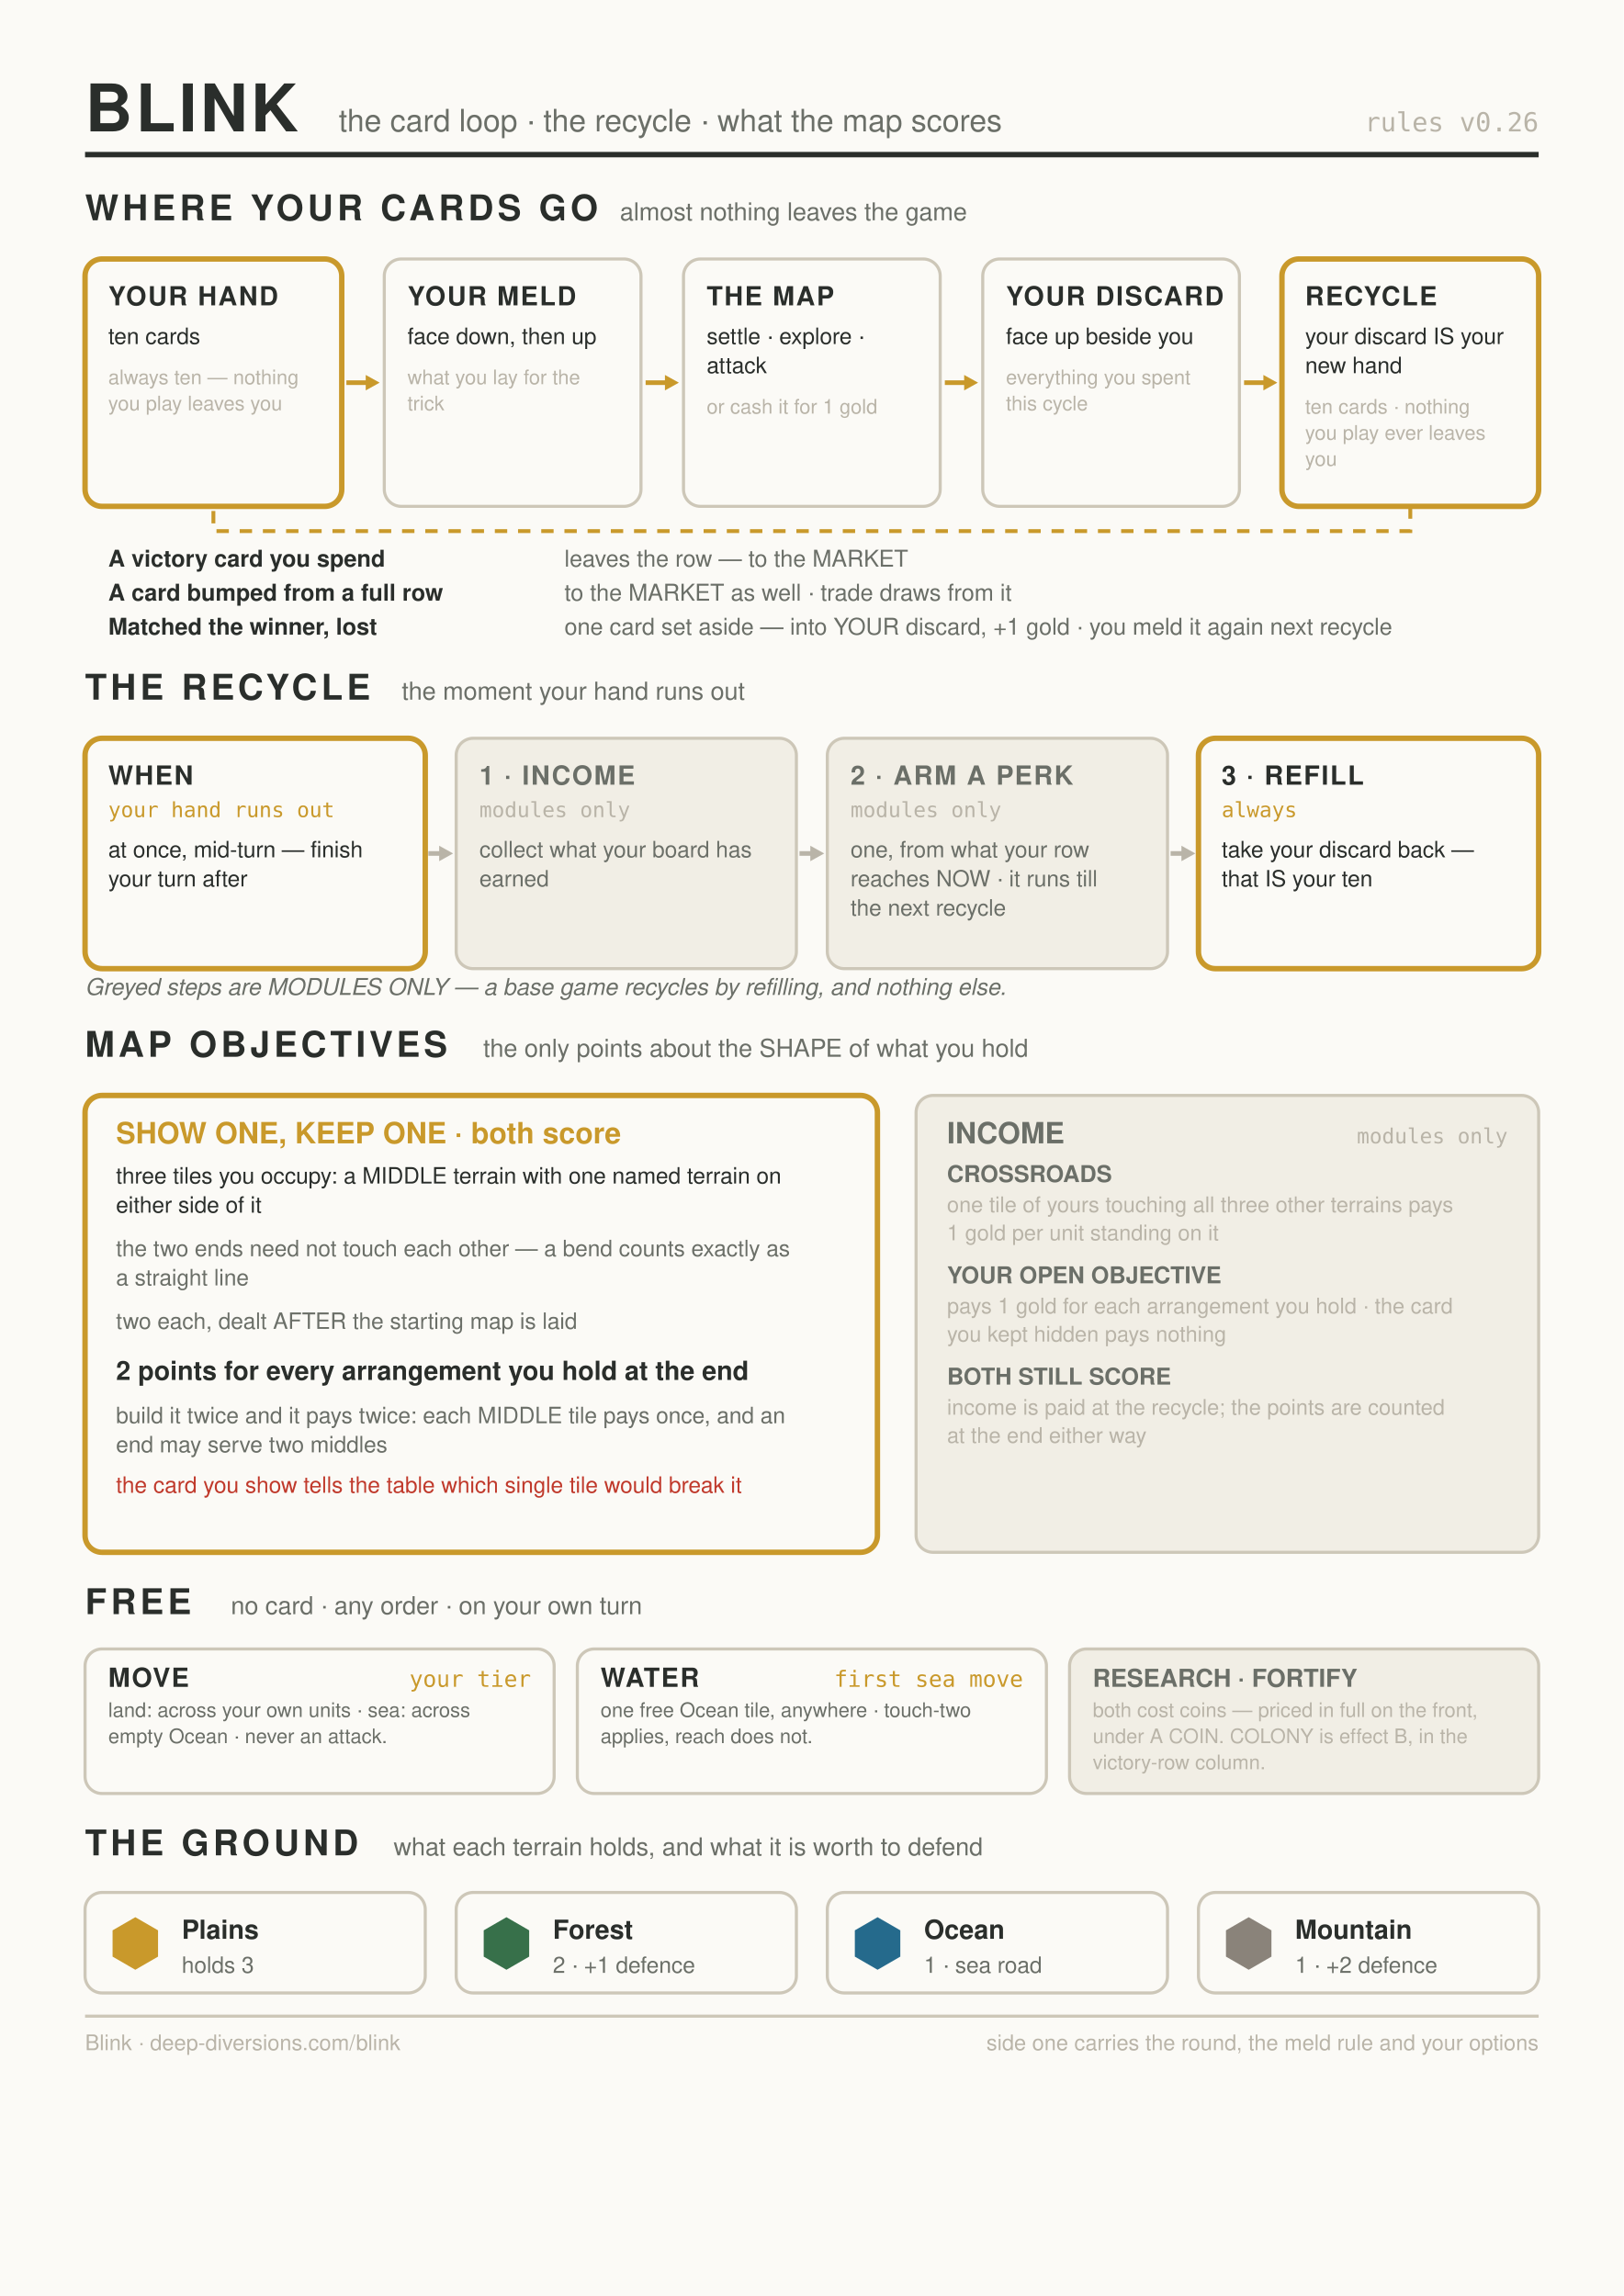
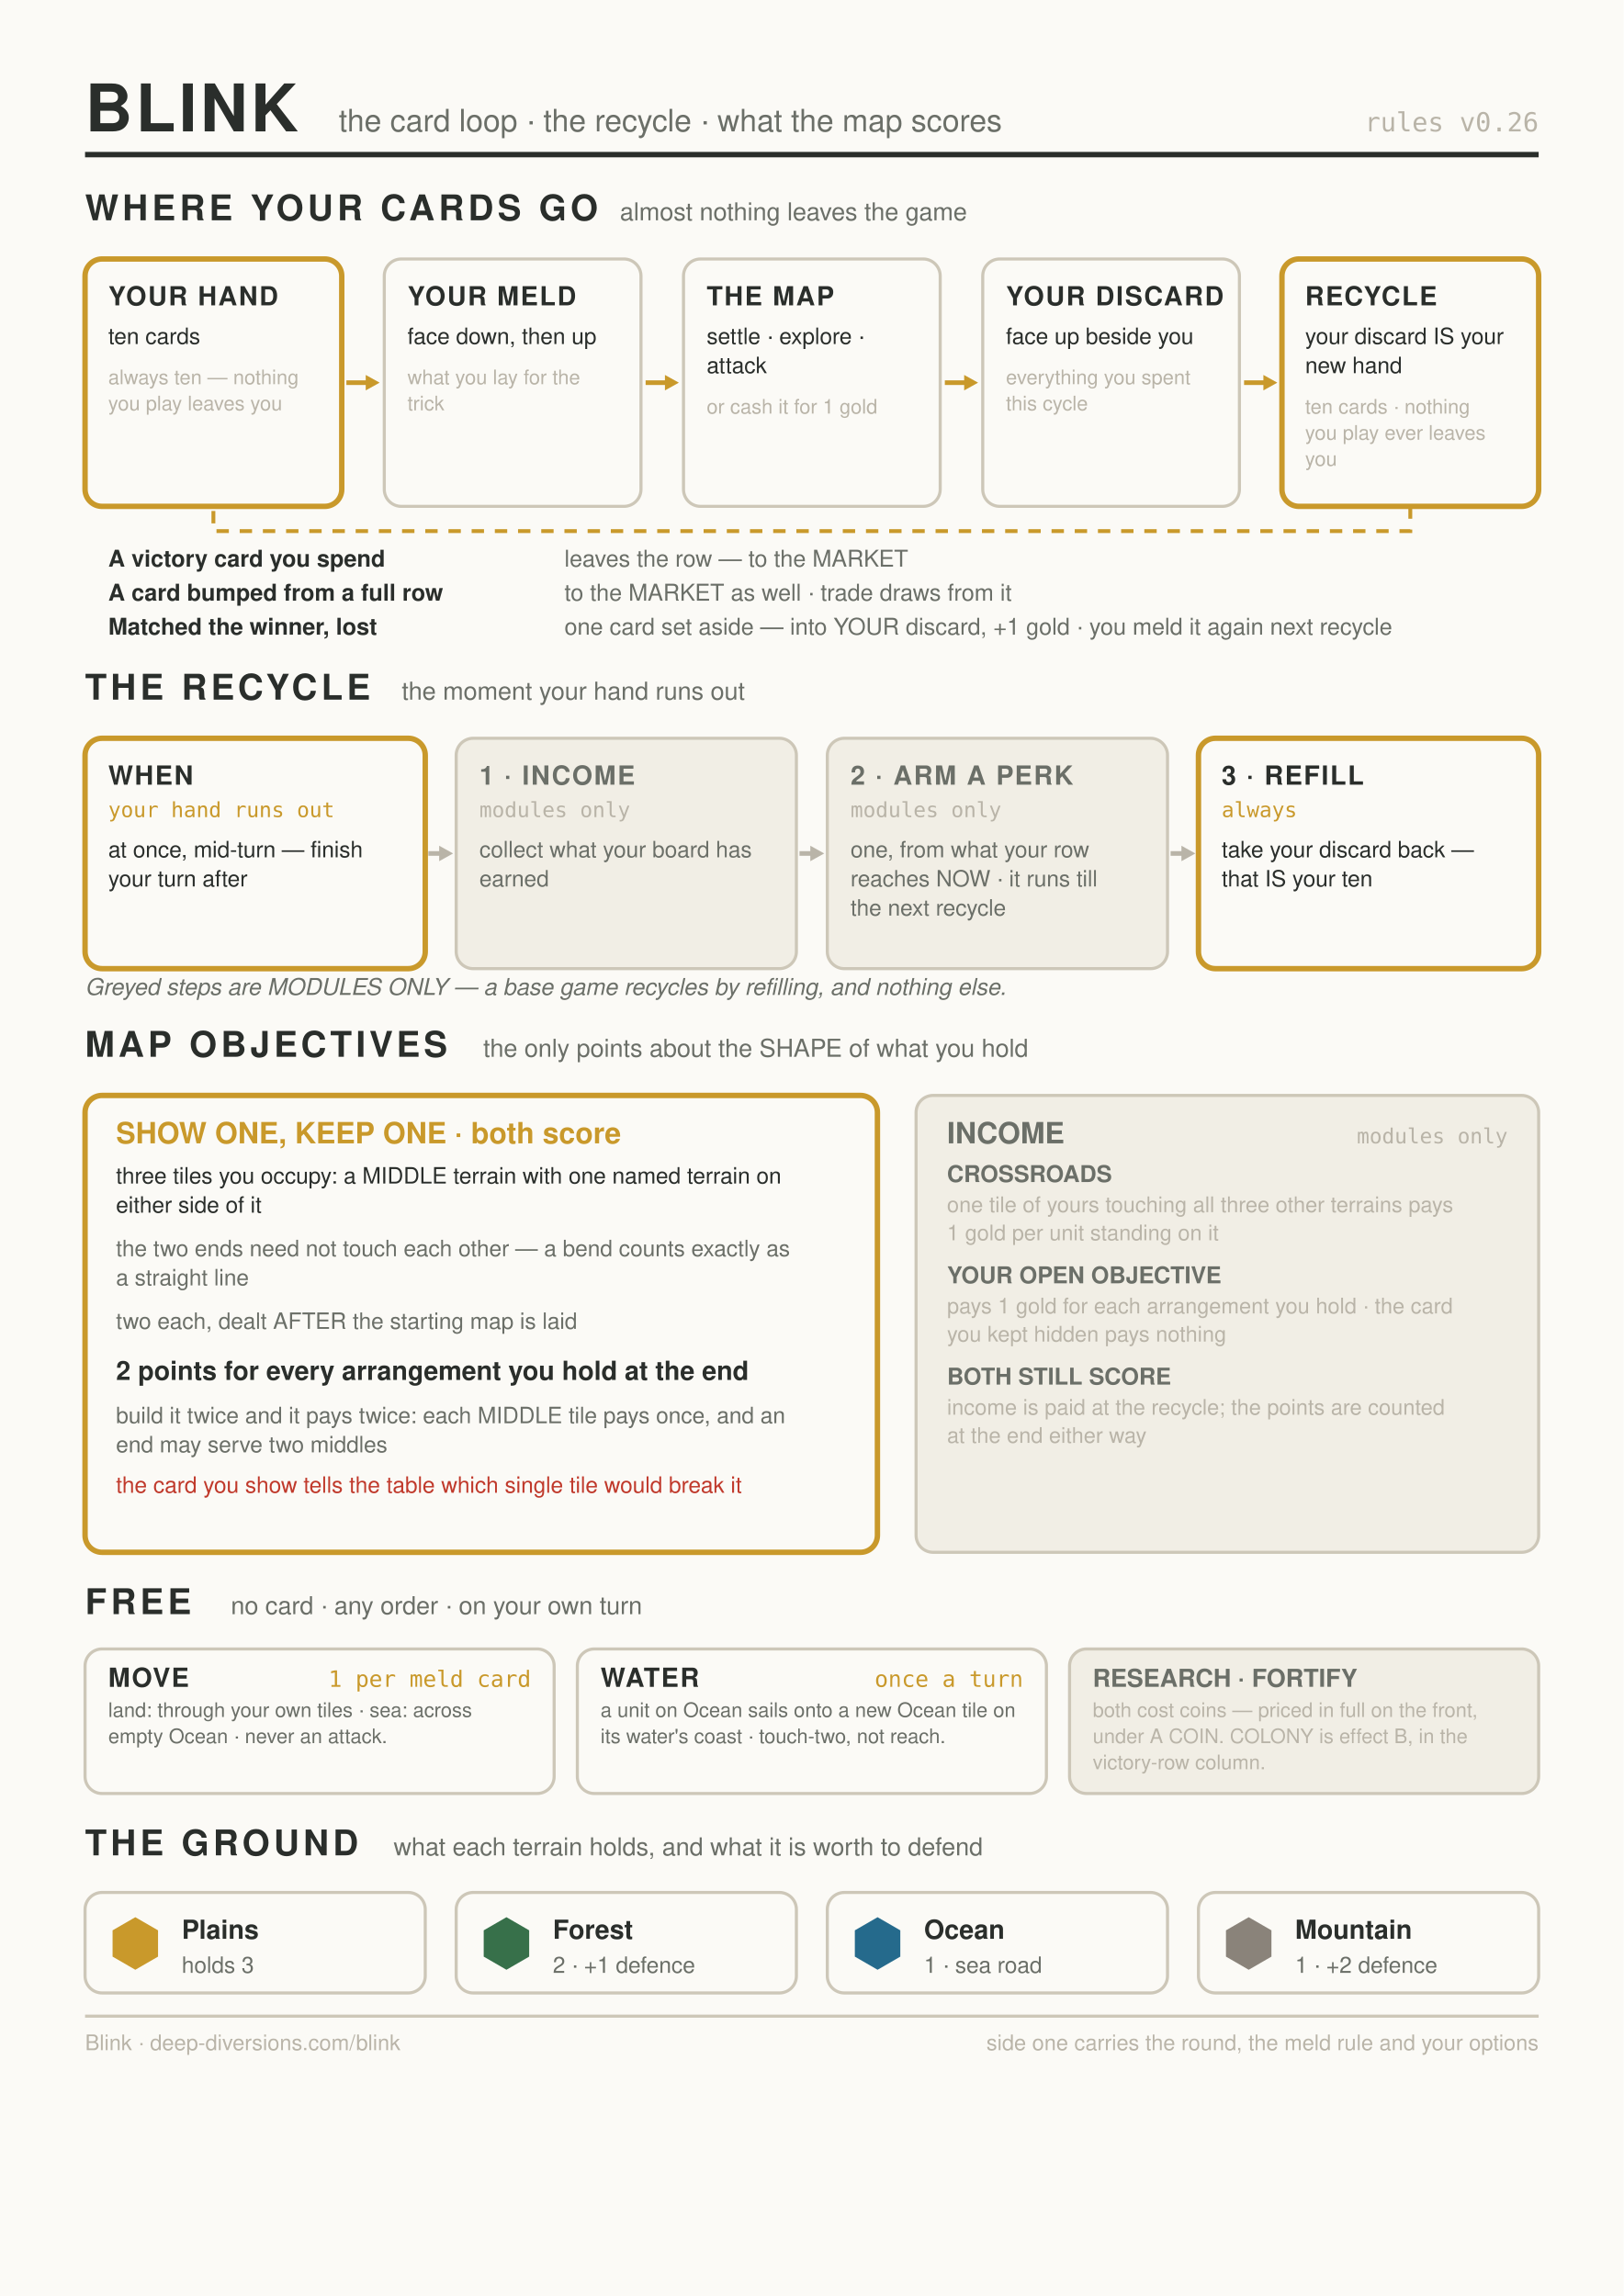
<svg xmlns="http://www.w3.org/2000/svg" width="210.0mm" height="297.0mm" viewBox="0 0 210.0 297.0">
  <rect width="210.0" height="297.0" fill="#FBFAF6" />
  <text x="11.00" y="17.00" font-size="8.5" fill="#2A2E2B" font-family="&quot;IBM Plex Sans&quot;,-apple-system,Helvetica,sans-serif" font-weight="700" text-anchor="start" letter-spacing="0.4">BLINK</text>
  <text x="43.81" y="17.00" font-size="4.0" fill="#6B6F68" font-family="&quot;IBM Plex Sans&quot;,-apple-system,Helvetica,sans-serif" font-weight="400" text-anchor="start">the card loop · the recycle · what the map scores</text>
  <text x="199.00" y="17.00" font-size="3.4" fill="#B9B4A8" font-family="&quot;IBM Plex Mono&quot;,monospace" font-weight="400" text-anchor="end">rules v0.26</text>
  <path d="M11.0 20.0 L199.0 20.0" stroke="#2A2E2B" stroke-width="0.7" />
  <text x="11.00" y="28.50" font-size="4.6" fill="#2A2E2B" font-family="&quot;IBM Plex Sans&quot;,-apple-system,Helvetica,sans-serif" font-weight="600" text-anchor="start" letter-spacing="0.5">WHERE YOUR CARDS GO</text>
  <text x="80.17" y="28.50" font-size="3.2" fill="#6B6F68" font-family="&quot;IBM Plex Sans&quot;,-apple-system,Helvetica,sans-serif" font-weight="400" text-anchor="start">almost nothing leaves the game</text>
  <rect x="11.00" y="33.50" width="33.20" height="32.00" rx="2.2" fill="#FBFAF6" stroke="#C9992B" stroke-width="0.7" />
  <text x="14.00" y="39.50" font-size="3.4" fill="#2A2E2B" font-family="&quot;IBM Plex Sans&quot;,-apple-system,Helvetica,sans-serif" font-weight="700" text-anchor="start" letter-spacing="0.2">YOUR HAND</text>
  <text x="14.00" y="44.50" font-size="2.9" fill="#2A2E2B" font-family="&quot;IBM Plex Sans&quot;,-apple-system,Helvetica,sans-serif" font-weight="400" text-anchor="start">ten cards</text>
  <text x="14.00" y="49.70" font-size="2.6" fill="#B9B4A8" font-family="&quot;IBM Plex Sans&quot;,-apple-system,Helvetica,sans-serif" font-weight="400" text-anchor="start">always ten — nothing</text>
  <text x="14.00" y="53.08" font-size="2.6" fill="#B9B4A8" font-family="&quot;IBM Plex Sans&quot;,-apple-system,Helvetica,sans-serif" font-weight="400" text-anchor="start">you play leaves you</text>
  <path d="M44.80 49.50 L47.50 49.50" stroke="#C9992B" stroke-width="0.6" fill="none" />
  <path d="M47.30 48.50 L49.10 49.50 L47.30 50.50 Z" fill="#C9992B" />
  <rect x="49.70" y="33.50" width="33.20" height="32.00" rx="2.2" fill="#FBFAF6" stroke="#CDC7B8" stroke-width="0.4" />
  <text x="52.70" y="39.50" font-size="3.4" fill="#2A2E2B" font-family="&quot;IBM Plex Sans&quot;,-apple-system,Helvetica,sans-serif" font-weight="700" text-anchor="start" letter-spacing="0.2">YOUR MELD</text>
  <text x="52.70" y="44.50" font-size="2.9" fill="#2A2E2B" font-family="&quot;IBM Plex Sans&quot;,-apple-system,Helvetica,sans-serif" font-weight="400" text-anchor="start">face down, then up</text>
  <text x="52.70" y="49.70" font-size="2.6" fill="#B9B4A8" font-family="&quot;IBM Plex Sans&quot;,-apple-system,Helvetica,sans-serif" font-weight="400" text-anchor="start">what you lay for the</text>
  <text x="52.70" y="53.08" font-size="2.6" fill="#B9B4A8" font-family="&quot;IBM Plex Sans&quot;,-apple-system,Helvetica,sans-serif" font-weight="400" text-anchor="start">trick</text>
  <path d="M83.50 49.50 L86.20 49.50" stroke="#C9992B" stroke-width="0.6" fill="none" />
  <path d="M86.00 48.50 L87.80 49.50 L86.00 50.50 Z" fill="#C9992B" />
  <rect x="88.40" y="33.50" width="33.20" height="32.00" rx="2.2" fill="#FBFAF6" stroke="#CDC7B8" stroke-width="0.4" />
  <text x="91.40" y="39.50" font-size="3.4" fill="#2A2E2B" font-family="&quot;IBM Plex Sans&quot;,-apple-system,Helvetica,sans-serif" font-weight="700" text-anchor="start" letter-spacing="0.2">THE MAP</text>
  <text x="91.40" y="44.50" font-size="2.9" fill="#2A2E2B" font-family="&quot;IBM Plex Sans&quot;,-apple-system,Helvetica,sans-serif" font-weight="400" text-anchor="start">settle · explore ·</text>
  <text x="91.40" y="48.27" font-size="2.9" fill="#2A2E2B" font-family="&quot;IBM Plex Sans&quot;,-apple-system,Helvetica,sans-serif" font-weight="400" text-anchor="start">attack</text>
  <text x="91.40" y="53.50" font-size="2.6" fill="#B9B4A8" font-family="&quot;IBM Plex Sans&quot;,-apple-system,Helvetica,sans-serif" font-weight="400" text-anchor="start">or cash it for 1 gold</text>
  <path d="M122.20 49.50 L124.90 49.50" stroke="#C9992B" stroke-width="0.6" fill="none" />
  <path d="M124.70 48.50 L126.50 49.50 L124.70 50.50 Z" fill="#C9992B" />
  <rect x="127.10" y="33.50" width="33.20" height="32.00" rx="2.2" fill="#FBFAF6" stroke="#CDC7B8" stroke-width="0.4" />
  <text x="130.10" y="39.50" font-size="3.4" fill="#2A2E2B" font-family="&quot;IBM Plex Sans&quot;,-apple-system,Helvetica,sans-serif" font-weight="700" text-anchor="start" letter-spacing="0.2">YOUR DISCARD</text>
  <text x="130.10" y="44.50" font-size="2.9" fill="#2A2E2B" font-family="&quot;IBM Plex Sans&quot;,-apple-system,Helvetica,sans-serif" font-weight="400" text-anchor="start">face up beside you</text>
  <text x="130.10" y="49.70" font-size="2.6" fill="#B9B4A8" font-family="&quot;IBM Plex Sans&quot;,-apple-system,Helvetica,sans-serif" font-weight="400" text-anchor="start">everything you spent</text>
  <text x="130.10" y="53.08" font-size="2.6" fill="#B9B4A8" font-family="&quot;IBM Plex Sans&quot;,-apple-system,Helvetica,sans-serif" font-weight="400" text-anchor="start">this cycle</text>
  <path d="M160.90 49.50 L163.60 49.50" stroke="#C9992B" stroke-width="0.6" fill="none" />
  <path d="M163.40 48.50 L165.20 49.50 L163.40 50.50 Z" fill="#C9992B" />
  <rect x="165.80" y="33.50" width="33.20" height="32.00" rx="2.2" fill="#FBFAF6" stroke="#C9992B" stroke-width="0.7" />
  <text x="168.80" y="39.50" font-size="3.4" fill="#2A2E2B" font-family="&quot;IBM Plex Sans&quot;,-apple-system,Helvetica,sans-serif" font-weight="700" text-anchor="start" letter-spacing="0.2">RECYCLE</text>
  <text x="168.80" y="44.50" font-size="2.9" fill="#2A2E2B" font-family="&quot;IBM Plex Sans&quot;,-apple-system,Helvetica,sans-serif" font-weight="400" text-anchor="start">your discard IS your</text>
  <text x="168.80" y="48.27" font-size="2.9" fill="#2A2E2B" font-family="&quot;IBM Plex Sans&quot;,-apple-system,Helvetica,sans-serif" font-weight="400" text-anchor="start">new hand</text>
  <text x="168.80" y="53.50" font-size="2.6" fill="#B9B4A8" font-family="&quot;IBM Plex Sans&quot;,-apple-system,Helvetica,sans-serif" font-weight="400" text-anchor="start">ten cards · nothing</text>
  <text x="168.80" y="56.88" font-size="2.6" fill="#B9B4A8" font-family="&quot;IBM Plex Sans&quot;,-apple-system,Helvetica,sans-serif" font-weight="400" text-anchor="start">you play ever leaves</text>
  <text x="168.80" y="60.26" font-size="2.6" fill="#B9B4A8" font-family="&quot;IBM Plex Sans&quot;,-apple-system,Helvetica,sans-serif" font-weight="400" text-anchor="start">you</text>
  <path d="M182.4 65.5 L182.4 68.7 L27.6 68.7 L27.6 65.5" fill="none" stroke="#C9992B" stroke-width="0.5" stroke-dasharray="1.6 1.4" />
  <text x="14.00" y="73.30" font-size="3.0" fill="#2A2E2B" font-family="&quot;IBM Plex Sans&quot;,-apple-system,Helvetica,sans-serif" font-weight="600" text-anchor="start">A victory card you spend</text>
  <text x="73.00" y="73.30" font-size="3.0" fill="#6B6F68" font-family="&quot;IBM Plex Sans&quot;,-apple-system,Helvetica,sans-serif" font-weight="400" text-anchor="start">leaves the row — to the MARKET</text>
  <text x="14.00" y="77.70" font-size="3.0" fill="#2A2E2B" font-family="&quot;IBM Plex Sans&quot;,-apple-system,Helvetica,sans-serif" font-weight="600" text-anchor="start">A card bumped from a full row</text>
  <text x="73.00" y="77.70" font-size="3.0" fill="#6B6F68" font-family="&quot;IBM Plex Sans&quot;,-apple-system,Helvetica,sans-serif" font-weight="400" text-anchor="start">to the MARKET as well · trade draws from it</text>
  <text x="14.00" y="82.10" font-size="3.0" fill="#2A2E2B" font-family="&quot;IBM Plex Sans&quot;,-apple-system,Helvetica,sans-serif" font-weight="600" text-anchor="start">Matched the winner, lost</text>
  <text x="73.00" y="82.10" font-size="3.0" fill="#6B6F68" font-family="&quot;IBM Plex Sans&quot;,-apple-system,Helvetica,sans-serif" font-weight="400" text-anchor="start">one card set aside — into YOUR discard, +1 gold · you meld it again next recycle</text>
  <text x="11.00" y="90.50" font-size="4.6" fill="#2A2E2B" font-family="&quot;IBM Plex Sans&quot;,-apple-system,Helvetica,sans-serif" font-weight="600" text-anchor="start" letter-spacing="0.5">THE RECYCLE</text>
  <text x="51.96" y="90.50" font-size="3.2" fill="#6B6F68" font-family="&quot;IBM Plex Sans&quot;,-apple-system,Helvetica,sans-serif" font-weight="400" text-anchor="start">the moment your hand runs out</text>
  <rect x="11.00" y="95.50" width="44.00" height="29.80" rx="2.2" fill="#FBFAF6" stroke="#C9992B" stroke-width="0.7" />
  <text x="14.00" y="101.50" font-size="3.4" fill="#2A2E2B" font-family="&quot;IBM Plex Sans&quot;,-apple-system,Helvetica,sans-serif" font-weight="700" text-anchor="start" letter-spacing="0.2">WHEN</text>
  <text x="14.00" y="105.70" font-size="2.7" fill="#C9992B" font-family="&quot;IBM Plex Mono&quot;,monospace" font-weight="400" text-anchor="start">your hand runs out</text>
  <text x="14.00" y="110.90" font-size="2.9" fill="#2A2E2B" font-family="&quot;IBM Plex Sans&quot;,-apple-system,Helvetica,sans-serif" font-weight="400" text-anchor="start">at once, mid-turn — finish</text>
  <text x="14.00" y="114.67" font-size="2.9" fill="#2A2E2B" font-family="&quot;IBM Plex Sans&quot;,-apple-system,Helvetica,sans-serif" font-weight="400" text-anchor="start">your turn after</text>
  <path d="M55.40 110.40 L57.00 110.40" stroke="#B9B4A8" stroke-width="0.6" fill="none" />
  <path d="M56.80 109.40 L58.60 110.40 L56.80 111.40 Z" fill="#B9B4A8" />
  <rect x="59.00" y="95.50" width="44.00" height="29.80" rx="2.2" fill="#F1EEE5" stroke="#CDC7B8" stroke-width="0.4" />
  <text x="62.00" y="101.50" font-size="3.4" fill="#6B6F68" font-family="&quot;IBM Plex Sans&quot;,-apple-system,Helvetica,sans-serif" font-weight="700" text-anchor="start" letter-spacing="0.2">1 · INCOME</text>
  <text x="62.00" y="105.70" font-size="2.7" fill="#B9B4A8" font-family="&quot;IBM Plex Mono&quot;,monospace" font-weight="400" text-anchor="start">modules only</text>
  <text x="62.00" y="110.90" font-size="2.9" fill="#6B6F68" font-family="&quot;IBM Plex Sans&quot;,-apple-system,Helvetica,sans-serif" font-weight="400" text-anchor="start">collect what your board has</text>
  <text x="62.00" y="114.67" font-size="2.9" fill="#6B6F68" font-family="&quot;IBM Plex Sans&quot;,-apple-system,Helvetica,sans-serif" font-weight="400" text-anchor="start">earned</text>
  <path d="M103.40 110.40 L105.00 110.40" stroke="#B9B4A8" stroke-width="0.6" fill="none" />
  <path d="M104.80 109.40 L106.60 110.40 L104.80 111.40 Z" fill="#B9B4A8" />
  <rect x="107.00" y="95.50" width="44.00" height="29.80" rx="2.2" fill="#F1EEE5" stroke="#CDC7B8" stroke-width="0.4" />
  <text x="110.00" y="101.50" font-size="3.4" fill="#6B6F68" font-family="&quot;IBM Plex Sans&quot;,-apple-system,Helvetica,sans-serif" font-weight="700" text-anchor="start" letter-spacing="0.2">2 · ARM A PERK</text>
  <text x="110.00" y="105.70" font-size="2.7" fill="#B9B4A8" font-family="&quot;IBM Plex Mono&quot;,monospace" font-weight="400" text-anchor="start">modules only</text>
  <text x="110.00" y="110.90" font-size="2.9" fill="#6B6F68" font-family="&quot;IBM Plex Sans&quot;,-apple-system,Helvetica,sans-serif" font-weight="400" text-anchor="start">one, from what your row</text>
  <text x="110.00" y="114.67" font-size="2.9" fill="#6B6F68" font-family="&quot;IBM Plex Sans&quot;,-apple-system,Helvetica,sans-serif" font-weight="400" text-anchor="start">reaches NOW · it runs till</text>
  <text x="110.00" y="118.44" font-size="2.9" fill="#6B6F68" font-family="&quot;IBM Plex Sans&quot;,-apple-system,Helvetica,sans-serif" font-weight="400" text-anchor="start">the next recycle</text>
  <path d="M151.40 110.40 L153.00 110.40" stroke="#B9B4A8" stroke-width="0.6" fill="none" />
  <path d="M152.80 109.40 L154.60 110.40 L152.80 111.40 Z" fill="#B9B4A8" />
  <rect x="155.00" y="95.50" width="44.00" height="29.80" rx="2.2" fill="#FBFAF6" stroke="#C9992B" stroke-width="0.7" />
  <text x="158.00" y="101.50" font-size="3.4" fill="#2A2E2B" font-family="&quot;IBM Plex Sans&quot;,-apple-system,Helvetica,sans-serif" font-weight="700" text-anchor="start" letter-spacing="0.2">3 · REFILL</text>
  <text x="158.00" y="105.70" font-size="2.7" fill="#C9992B" font-family="&quot;IBM Plex Mono&quot;,monospace" font-weight="400" text-anchor="start">always</text>
  <text x="158.00" y="110.90" font-size="2.9" fill="#2A2E2B" font-family="&quot;IBM Plex Sans&quot;,-apple-system,Helvetica,sans-serif" font-weight="400" text-anchor="start">take your discard back —</text>
  <text x="158.00" y="114.67" font-size="2.9" fill="#2A2E2B" font-family="&quot;IBM Plex Sans&quot;,-apple-system,Helvetica,sans-serif" font-weight="400" text-anchor="start">that IS your ten</text>
  <text x="11.00" y="128.70" font-size="3.0" fill="#6B6F68" font-family="&quot;IBM Plex Sans&quot;,-apple-system,Helvetica,sans-serif" font-weight="400" text-anchor="start" font-style="italic">Greyed steps are MODULES ONLY — a base game recycles by refilling, and nothing else.</text>
  <text x="11.00" y="136.70" font-size="4.6" fill="#2A2E2B" font-family="&quot;IBM Plex Sans&quot;,-apple-system,Helvetica,sans-serif" font-weight="600" text-anchor="start" letter-spacing="0.5">MAP OBJECTIVES</text>
  <text x="62.50" y="136.70" font-size="3.2" fill="#6B6F68" font-family="&quot;IBM Plex Sans&quot;,-apple-system,Helvetica,sans-serif" font-weight="400" text-anchor="start">the only points about the SHAPE of what you hold</text>
  <rect x="11.00" y="141.70" width="102.48" height="59.10" rx="2.2" fill="#FBFAF6" stroke="#C9992B" stroke-width="0.7" />
  <text x="15.00" y="147.90" font-size="3.8" fill="#C9992B" font-family="&quot;IBM Plex Sans&quot;,-apple-system,Helvetica,sans-serif" font-weight="700" text-anchor="start">SHOW ONE, KEEP ONE · both score</text>
  <text x="15.00" y="153.10" font-size="2.9" fill="#2A2E2B" font-family="&quot;IBM Plex Sans&quot;,-apple-system,Helvetica,sans-serif" font-weight="400" text-anchor="start">three tiles you occupy: a MIDDLE terrain with one named terrain on</text>
  <text x="15.00" y="156.87" font-size="2.9" fill="#2A2E2B" font-family="&quot;IBM Plex Sans&quot;,-apple-system,Helvetica,sans-serif" font-weight="400" text-anchor="start">either side of it</text>
  <text x="15.00" y="162.50" font-size="2.9" fill="#6B6F68" font-family="&quot;IBM Plex Sans&quot;,-apple-system,Helvetica,sans-serif" font-weight="400" text-anchor="start">the two ends need not touch each other — a bend counts exactly as</text>
  <text x="15.00" y="166.27" font-size="2.9" fill="#6B6F68" font-family="&quot;IBM Plex Sans&quot;,-apple-system,Helvetica,sans-serif" font-weight="400" text-anchor="start">a straight line</text>
  <text x="15.00" y="171.90" font-size="2.9" fill="#6B6F68" font-family="&quot;IBM Plex Sans&quot;,-apple-system,Helvetica,sans-serif" font-weight="400" text-anchor="start">two each, dealt AFTER the starting map is laid</text>
  <text x="15.00" y="178.50" font-size="3.4" fill="#2A2E2B" font-family="&quot;IBM Plex Sans&quot;,-apple-system,Helvetica,sans-serif" font-weight="700" text-anchor="start">2 points for every arrangement you hold at the end</text>
  <text x="15.00" y="184.10" font-size="2.9" fill="#6B6F68" font-family="&quot;IBM Plex Sans&quot;,-apple-system,Helvetica,sans-serif" font-weight="400" text-anchor="start">build it twice and it pays twice: each MIDDLE tile pays once, and an</text>
  <text x="15.00" y="187.87" font-size="2.9" fill="#6B6F68" font-family="&quot;IBM Plex Sans&quot;,-apple-system,Helvetica,sans-serif" font-weight="400" text-anchor="start">end may serve two middles</text>
  <text x="15.00" y="193.10" font-size="2.9" fill="#C0392B" font-family="&quot;IBM Plex Sans&quot;,-apple-system,Helvetica,sans-serif" font-weight="400" text-anchor="start">the card you show tells the table which single tile would break it</text>
  <rect x="118.48" y="141.70" width="80.52" height="59.10" rx="2.2" fill="#F1EEE5" stroke="#CDC7B8" stroke-width="0.4" />
  <text x="122.48" y="147.90" font-size="3.8" fill="#6B6F68" font-family="&quot;IBM Plex Sans&quot;,-apple-system,Helvetica,sans-serif" font-weight="700" text-anchor="start">INCOME</text>
  <text x="195.00" y="147.90" font-size="2.7" fill="#B9B4A8" font-family="&quot;IBM Plex Mono&quot;,monospace" font-weight="400" text-anchor="end">modules only</text>
  <text x="122.48" y="152.90" font-size="3.0" fill="#6B6F68" font-family="&quot;IBM Plex Sans&quot;,-apple-system,Helvetica,sans-serif" font-weight="600" text-anchor="start">CROSSROADS</text>
  <text x="122.48" y="156.80" font-size="2.8" fill="#B9B4A8" font-family="&quot;IBM Plex Sans&quot;,-apple-system,Helvetica,sans-serif" font-weight="400" text-anchor="start">one tile of yours touching all three other terrains pays</text>
  <text x="122.48" y="160.44" font-size="2.8" fill="#B9B4A8" font-family="&quot;IBM Plex Sans&quot;,-apple-system,Helvetica,sans-serif" font-weight="400" text-anchor="start">1 gold per unit standing on it</text>
  <text x="122.48" y="166.00" font-size="3.0" fill="#6B6F68" font-family="&quot;IBM Plex Sans&quot;,-apple-system,Helvetica,sans-serif" font-weight="600" text-anchor="start">YOUR OPEN OBJECTIVE</text>
  <text x="122.48" y="169.90" font-size="2.8" fill="#B9B4A8" font-family="&quot;IBM Plex Sans&quot;,-apple-system,Helvetica,sans-serif" font-weight="400" text-anchor="start">pays 1 gold for each arrangement you hold · the card</text>
  <text x="122.48" y="173.54" font-size="2.8" fill="#B9B4A8" font-family="&quot;IBM Plex Sans&quot;,-apple-system,Helvetica,sans-serif" font-weight="400" text-anchor="start">you kept hidden pays nothing</text>
  <text x="122.48" y="179.10" font-size="3.0" fill="#6B6F68" font-family="&quot;IBM Plex Sans&quot;,-apple-system,Helvetica,sans-serif" font-weight="600" text-anchor="start">BOTH STILL SCORE</text>
  <text x="122.48" y="183.00" font-size="2.8" fill="#B9B4A8" font-family="&quot;IBM Plex Sans&quot;,-apple-system,Helvetica,sans-serif" font-weight="400" text-anchor="start">income is paid at the recycle; the points are counted</text>
  <text x="122.48" y="186.64" font-size="2.8" fill="#B9B4A8" font-family="&quot;IBM Plex Sans&quot;,-apple-system,Helvetica,sans-serif" font-weight="400" text-anchor="start">at the end either way</text>
  <text x="11.00" y="208.80" font-size="4.6" fill="#2A2E2B" font-family="&quot;IBM Plex Sans&quot;,-apple-system,Helvetica,sans-serif" font-weight="600" text-anchor="start" letter-spacing="0.5">FREE</text>
  <text x="29.86" y="208.80" font-size="3.2" fill="#6B6F68" font-family="&quot;IBM Plex Sans&quot;,-apple-system,Helvetica,sans-serif" font-weight="400" text-anchor="start">no card · any order · on your own turn</text>
  <rect x="11.00" y="213.30" width="60.67" height="18.70" rx="2.2" fill="#FBFAF6" stroke="#CDC7B8" stroke-width="0.4" />
  <text x="14.00" y="218.20" font-size="3.4" fill="#2A2E2B" font-family="&quot;IBM Plex Sans&quot;,-apple-system,Helvetica,sans-serif" font-weight="700" text-anchor="start" letter-spacing="0.2">MOVE</text>
-   <text x="68.67" y="218.20" font-size="2.9" fill="#C9992B" font-family="&quot;IBM Plex Mono&quot;,monospace" font-weight="400" text-anchor="end">your tier</text>
-   <text x="14.00" y="222.10" font-size="2.6" fill="#6B6F68" font-family="&quot;IBM Plex Sans&quot;,-apple-system,Helvetica,sans-serif" font-weight="400" text-anchor="start">land: across your own units · sea: across</text>
+   <text x="68.67" y="218.20" font-size="2.9" fill="#C9992B" font-family="&quot;IBM Plex Mono&quot;,monospace" font-weight="400" text-anchor="end">1 per meld card</text>
+   <text x="14.00" y="222.10" font-size="2.6" fill="#6B6F68" font-family="&quot;IBM Plex Sans&quot;,-apple-system,Helvetica,sans-serif" font-weight="400" text-anchor="start">land: through your own tiles · sea: across</text>
  <text x="14.00" y="225.48" font-size="2.6" fill="#6B6F68" font-family="&quot;IBM Plex Sans&quot;,-apple-system,Helvetica,sans-serif" font-weight="400" text-anchor="start">empty Ocean · never an attack.</text>
  <rect x="74.67" y="213.30" width="60.67" height="18.70" rx="2.2" fill="#FBFAF6" stroke="#CDC7B8" stroke-width="0.4" />
  <text x="77.67" y="218.20" font-size="3.4" fill="#2A2E2B" font-family="&quot;IBM Plex Sans&quot;,-apple-system,Helvetica,sans-serif" font-weight="700" text-anchor="start" letter-spacing="0.2">WATER</text>
-   <text x="132.33" y="218.20" font-size="2.9" fill="#C9992B" font-family="&quot;IBM Plex Mono&quot;,monospace" font-weight="400" text-anchor="end">first sea move</text>
-   <text x="77.67" y="222.10" font-size="2.6" fill="#6B6F68" font-family="&quot;IBM Plex Sans&quot;,-apple-system,Helvetica,sans-serif" font-weight="400" text-anchor="start">one free Ocean tile, anywhere · touch-two</text>
-   <text x="77.67" y="225.48" font-size="2.6" fill="#6B6F68" font-family="&quot;IBM Plex Sans&quot;,-apple-system,Helvetica,sans-serif" font-weight="400" text-anchor="start">applies, reach does not.</text>
+   <text x="132.33" y="218.20" font-size="2.9" fill="#C9992B" font-family="&quot;IBM Plex Mono&quot;,monospace" font-weight="400" text-anchor="end">once a turn</text>
+   <text x="77.67" y="222.10" font-size="2.6" fill="#6B6F68" font-family="&quot;IBM Plex Sans&quot;,-apple-system,Helvetica,sans-serif" font-weight="400" text-anchor="start">a unit on Ocean sails onto a new Ocean tile on</text>
+   <text x="77.67" y="225.48" font-size="2.6" fill="#6B6F68" font-family="&quot;IBM Plex Sans&quot;,-apple-system,Helvetica,sans-serif" font-weight="400" text-anchor="start">its water's coast · touch-two, not reach.</text>
  <rect x="138.33" y="213.30" width="60.67" height="18.70" rx="2.2" fill="#F1EEE5" stroke="#CDC7B8" stroke-width="0.4" />
  <text x="141.33" y="218.20" font-size="3.2" fill="#6B6F68" font-family="&quot;IBM Plex Sans&quot;,-apple-system,Helvetica,sans-serif" font-weight="700" text-anchor="start">RESEARCH · FORTIFY</text>
  <text x="141.33" y="222.10" font-size="2.6" fill="#B9B4A8" font-family="&quot;IBM Plex Sans&quot;,-apple-system,Helvetica,sans-serif" font-weight="400" text-anchor="start">both cost coins — priced in full on the front,</text>
  <text x="141.33" y="225.48" font-size="2.6" fill="#B9B4A8" font-family="&quot;IBM Plex Sans&quot;,-apple-system,Helvetica,sans-serif" font-weight="400" text-anchor="start">under A COIN. COLONY is effect B, in the</text>
  <text x="141.33" y="228.86" font-size="2.6" fill="#B9B4A8" font-family="&quot;IBM Plex Sans&quot;,-apple-system,Helvetica,sans-serif" font-weight="400" text-anchor="start">victory-row column.</text>
  <text x="11.00" y="240.00" font-size="4.6" fill="#2A2E2B" font-family="&quot;IBM Plex Sans&quot;,-apple-system,Helvetica,sans-serif" font-weight="600" text-anchor="start" letter-spacing="0.5">THE GROUND</text>
  <text x="50.91" y="240.00" font-size="3.2" fill="#6B6F68" font-family="&quot;IBM Plex Sans&quot;,-apple-system,Helvetica,sans-serif" font-weight="400" text-anchor="start">what each terrain holds, and what it is worth to defend</text>
  <rect x="11.00" y="244.80" width="44.00" height="13.00" rx="2.2" fill="#FBFAF6" stroke="#CDC7B8" stroke-width="0.4" />
  <polygon points="17.50,248.00 20.44,249.70 20.44,253.10 17.50,254.80 14.56,253.10 14.56,249.70" fill="#C9992B" stroke="none" stroke-width="0.5" />
  <text x="23.50" y="250.80" font-size="3.4" fill="#2A2E2B" font-family="&quot;IBM Plex Sans&quot;,-apple-system,Helvetica,sans-serif" font-weight="700" text-anchor="start">Plains</text>
  <text x="23.50" y="255.20" font-size="2.9" fill="#6B6F68" font-family="&quot;IBM Plex Sans&quot;,-apple-system,Helvetica,sans-serif" font-weight="400" text-anchor="start">holds 3</text>
  <rect x="59.00" y="244.80" width="44.00" height="13.00" rx="2.2" fill="#FBFAF6" stroke="#CDC7B8" stroke-width="0.4" />
  <polygon points="65.50,248.00 68.44,249.70 68.44,253.10 65.50,254.80 62.56,253.10 62.56,249.70" fill="#37704A" stroke="none" stroke-width="0.5" />
  <text x="71.50" y="250.80" font-size="3.4" fill="#2A2E2B" font-family="&quot;IBM Plex Sans&quot;,-apple-system,Helvetica,sans-serif" font-weight="700" text-anchor="start">Forest</text>
  <text x="71.50" y="255.20" font-size="2.9" fill="#6B6F68" font-family="&quot;IBM Plex Sans&quot;,-apple-system,Helvetica,sans-serif" font-weight="400" text-anchor="start">2 · +1 defence</text>
  <rect x="107.00" y="244.80" width="44.00" height="13.00" rx="2.2" fill="#FBFAF6" stroke="#CDC7B8" stroke-width="0.4" />
  <polygon points="113.50,248.00 116.44,249.70 116.44,253.10 113.50,254.80 110.56,253.10 110.56,249.70" fill="#256A8C" stroke="none" stroke-width="0.5" />
  <text x="119.50" y="250.80" font-size="3.4" fill="#2A2E2B" font-family="&quot;IBM Plex Sans&quot;,-apple-system,Helvetica,sans-serif" font-weight="700" text-anchor="start">Ocean</text>
  <text x="119.50" y="255.20" font-size="2.9" fill="#6B6F68" font-family="&quot;IBM Plex Sans&quot;,-apple-system,Helvetica,sans-serif" font-weight="400" text-anchor="start">1 · sea road</text>
  <rect x="155.00" y="244.80" width="44.00" height="13.00" rx="2.2" fill="#FBFAF6" stroke="#CDC7B8" stroke-width="0.4" />
  <polygon points="161.50,248.00 164.44,249.70 164.44,253.10 161.50,254.80 158.56,253.10 158.56,249.70" fill="#8A837A" stroke="none" stroke-width="0.5" />
  <text x="167.50" y="250.80" font-size="3.4" fill="#2A2E2B" font-family="&quot;IBM Plex Sans&quot;,-apple-system,Helvetica,sans-serif" font-weight="700" text-anchor="start">Mountain</text>
  <text x="167.50" y="255.20" font-size="2.9" fill="#6B6F68" font-family="&quot;IBM Plex Sans&quot;,-apple-system,Helvetica,sans-serif" font-weight="400" text-anchor="start">1 · +2 defence</text>
  <path d="M11.0 260.8 L199.0 260.8" stroke="#CDC7B8" stroke-width="0.4" />
  <text x="11.00" y="265.20" font-size="2.8" fill="#B9B4A8" font-family="&quot;IBM Plex Sans&quot;,-apple-system,Helvetica,sans-serif" font-weight="400" text-anchor="start">Blink · deep-diversions.com/blink</text>
  <text x="199.00" y="265.20" font-size="2.8" fill="#B9B4A8" font-family="&quot;IBM Plex Sans&quot;,-apple-system,Helvetica,sans-serif" font-weight="400" text-anchor="end">side one carries the round, the meld rule and your options</text>
</svg>
